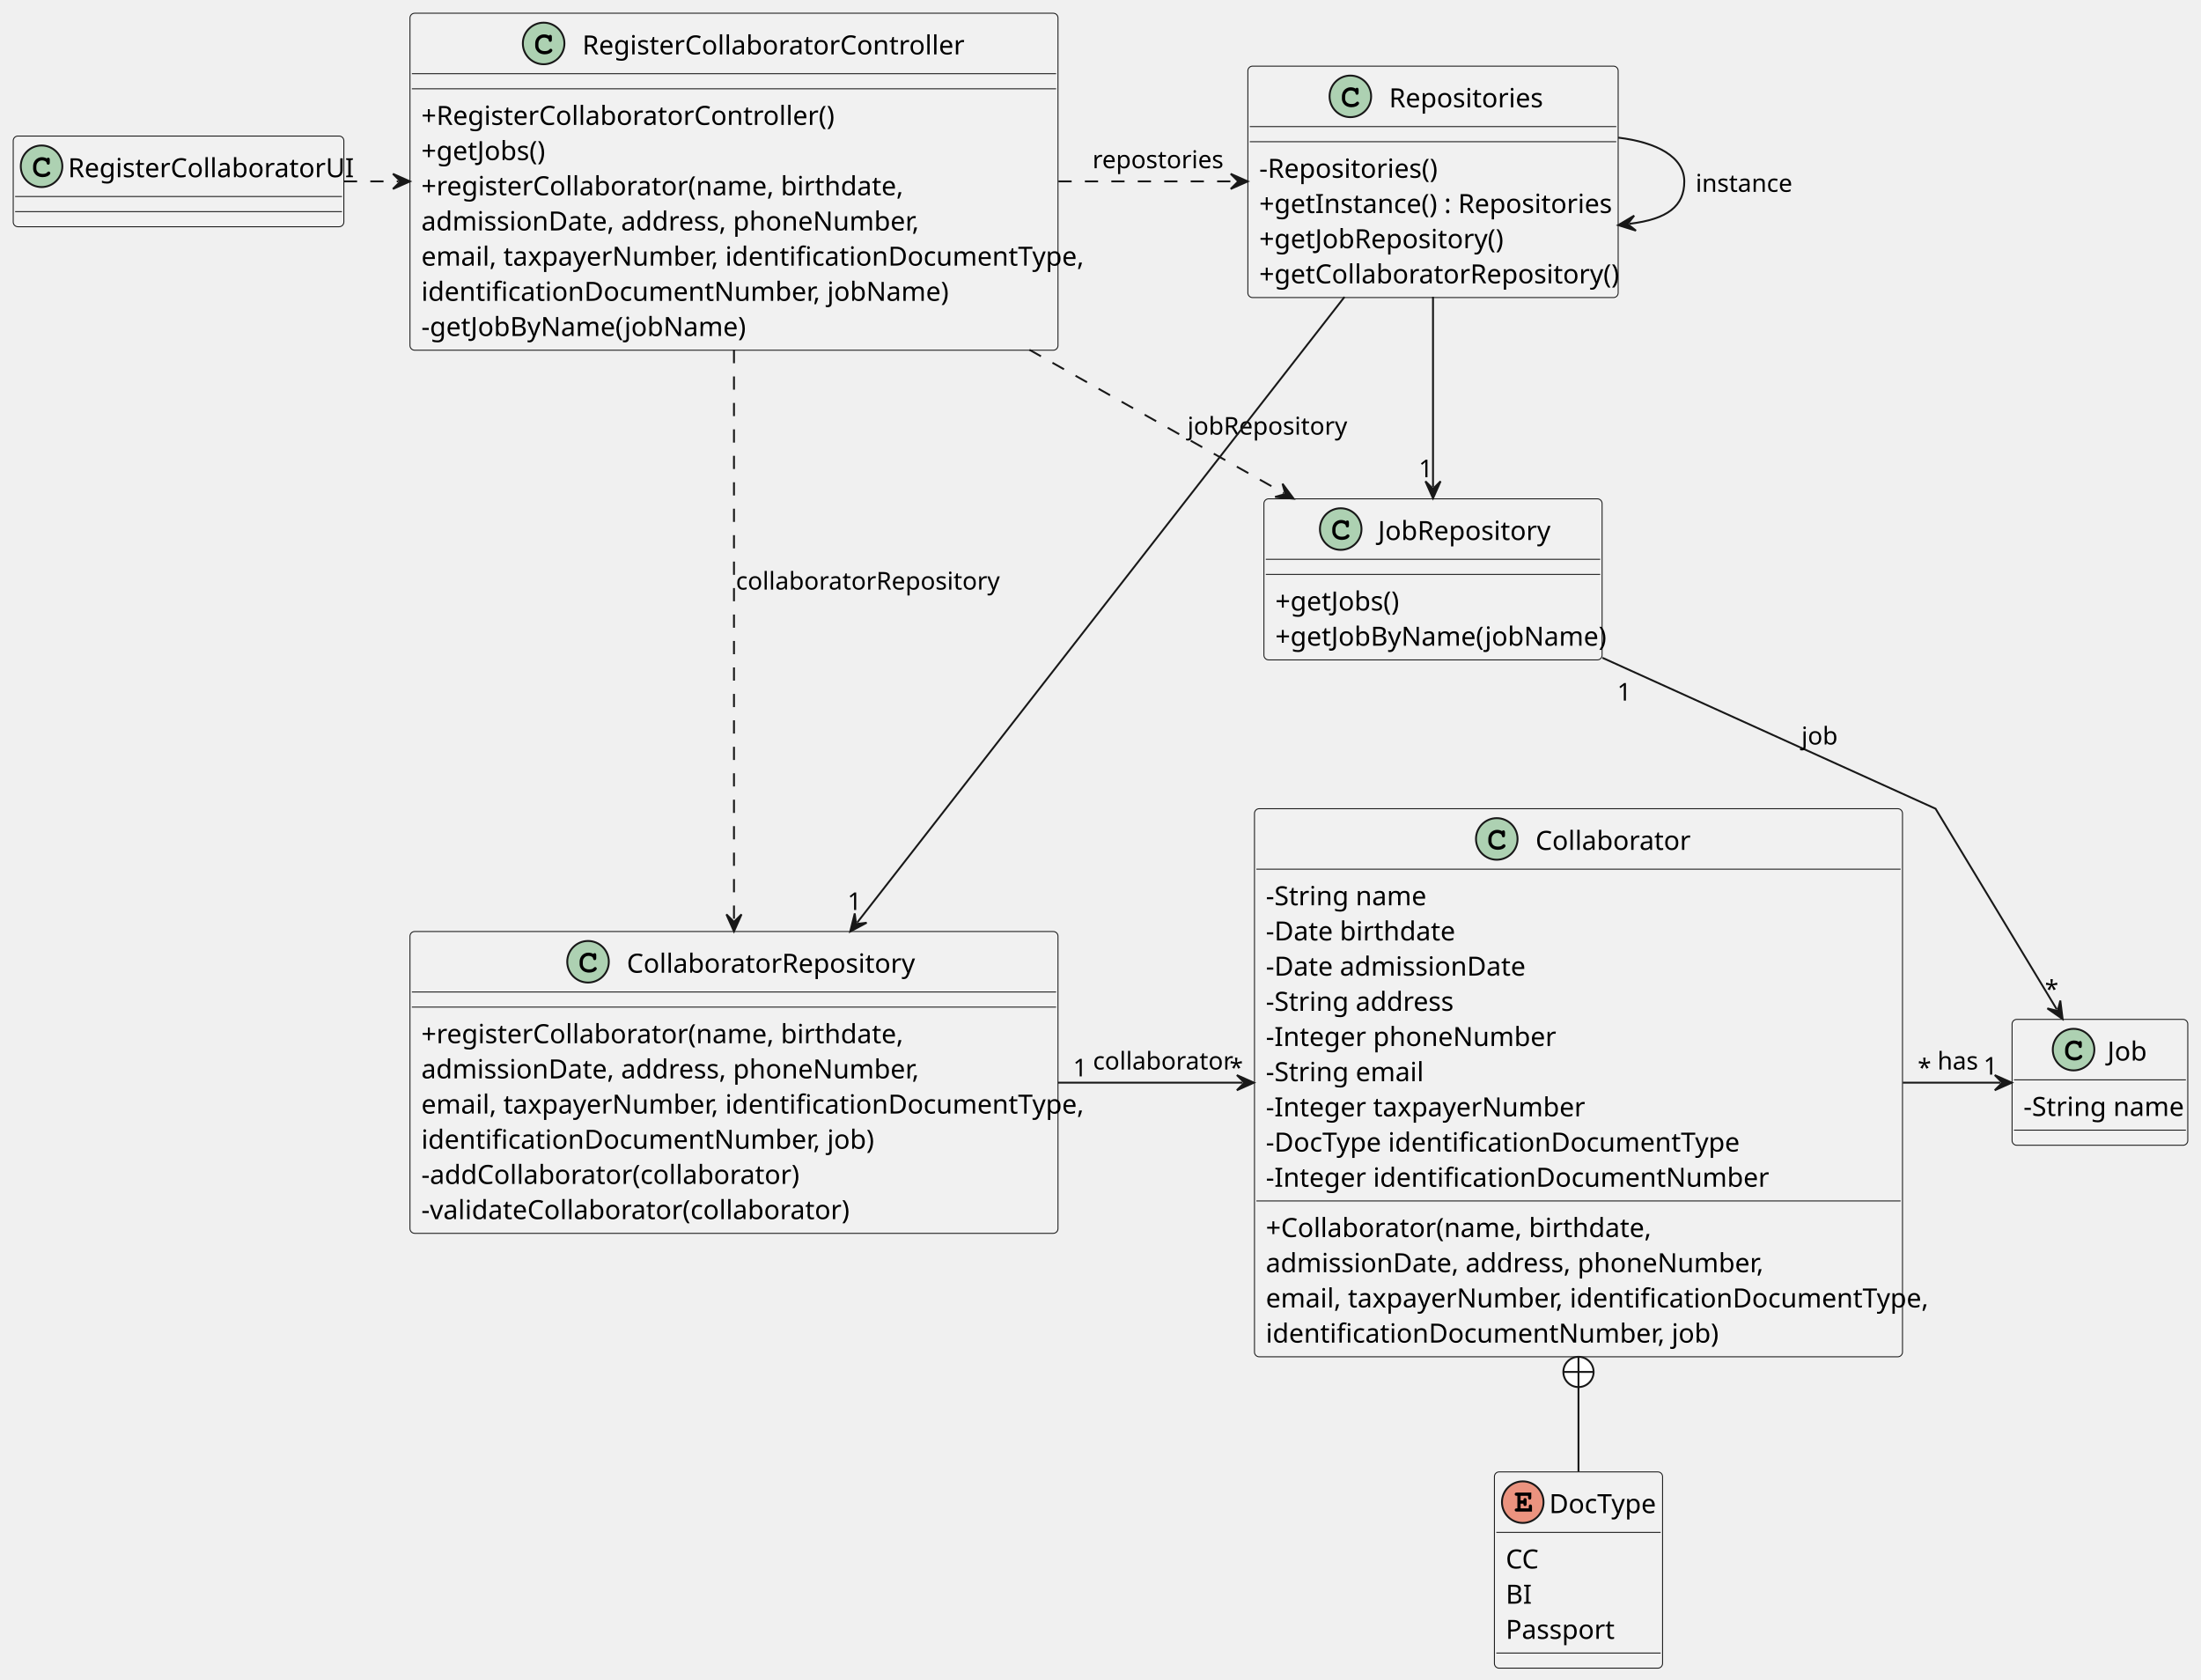
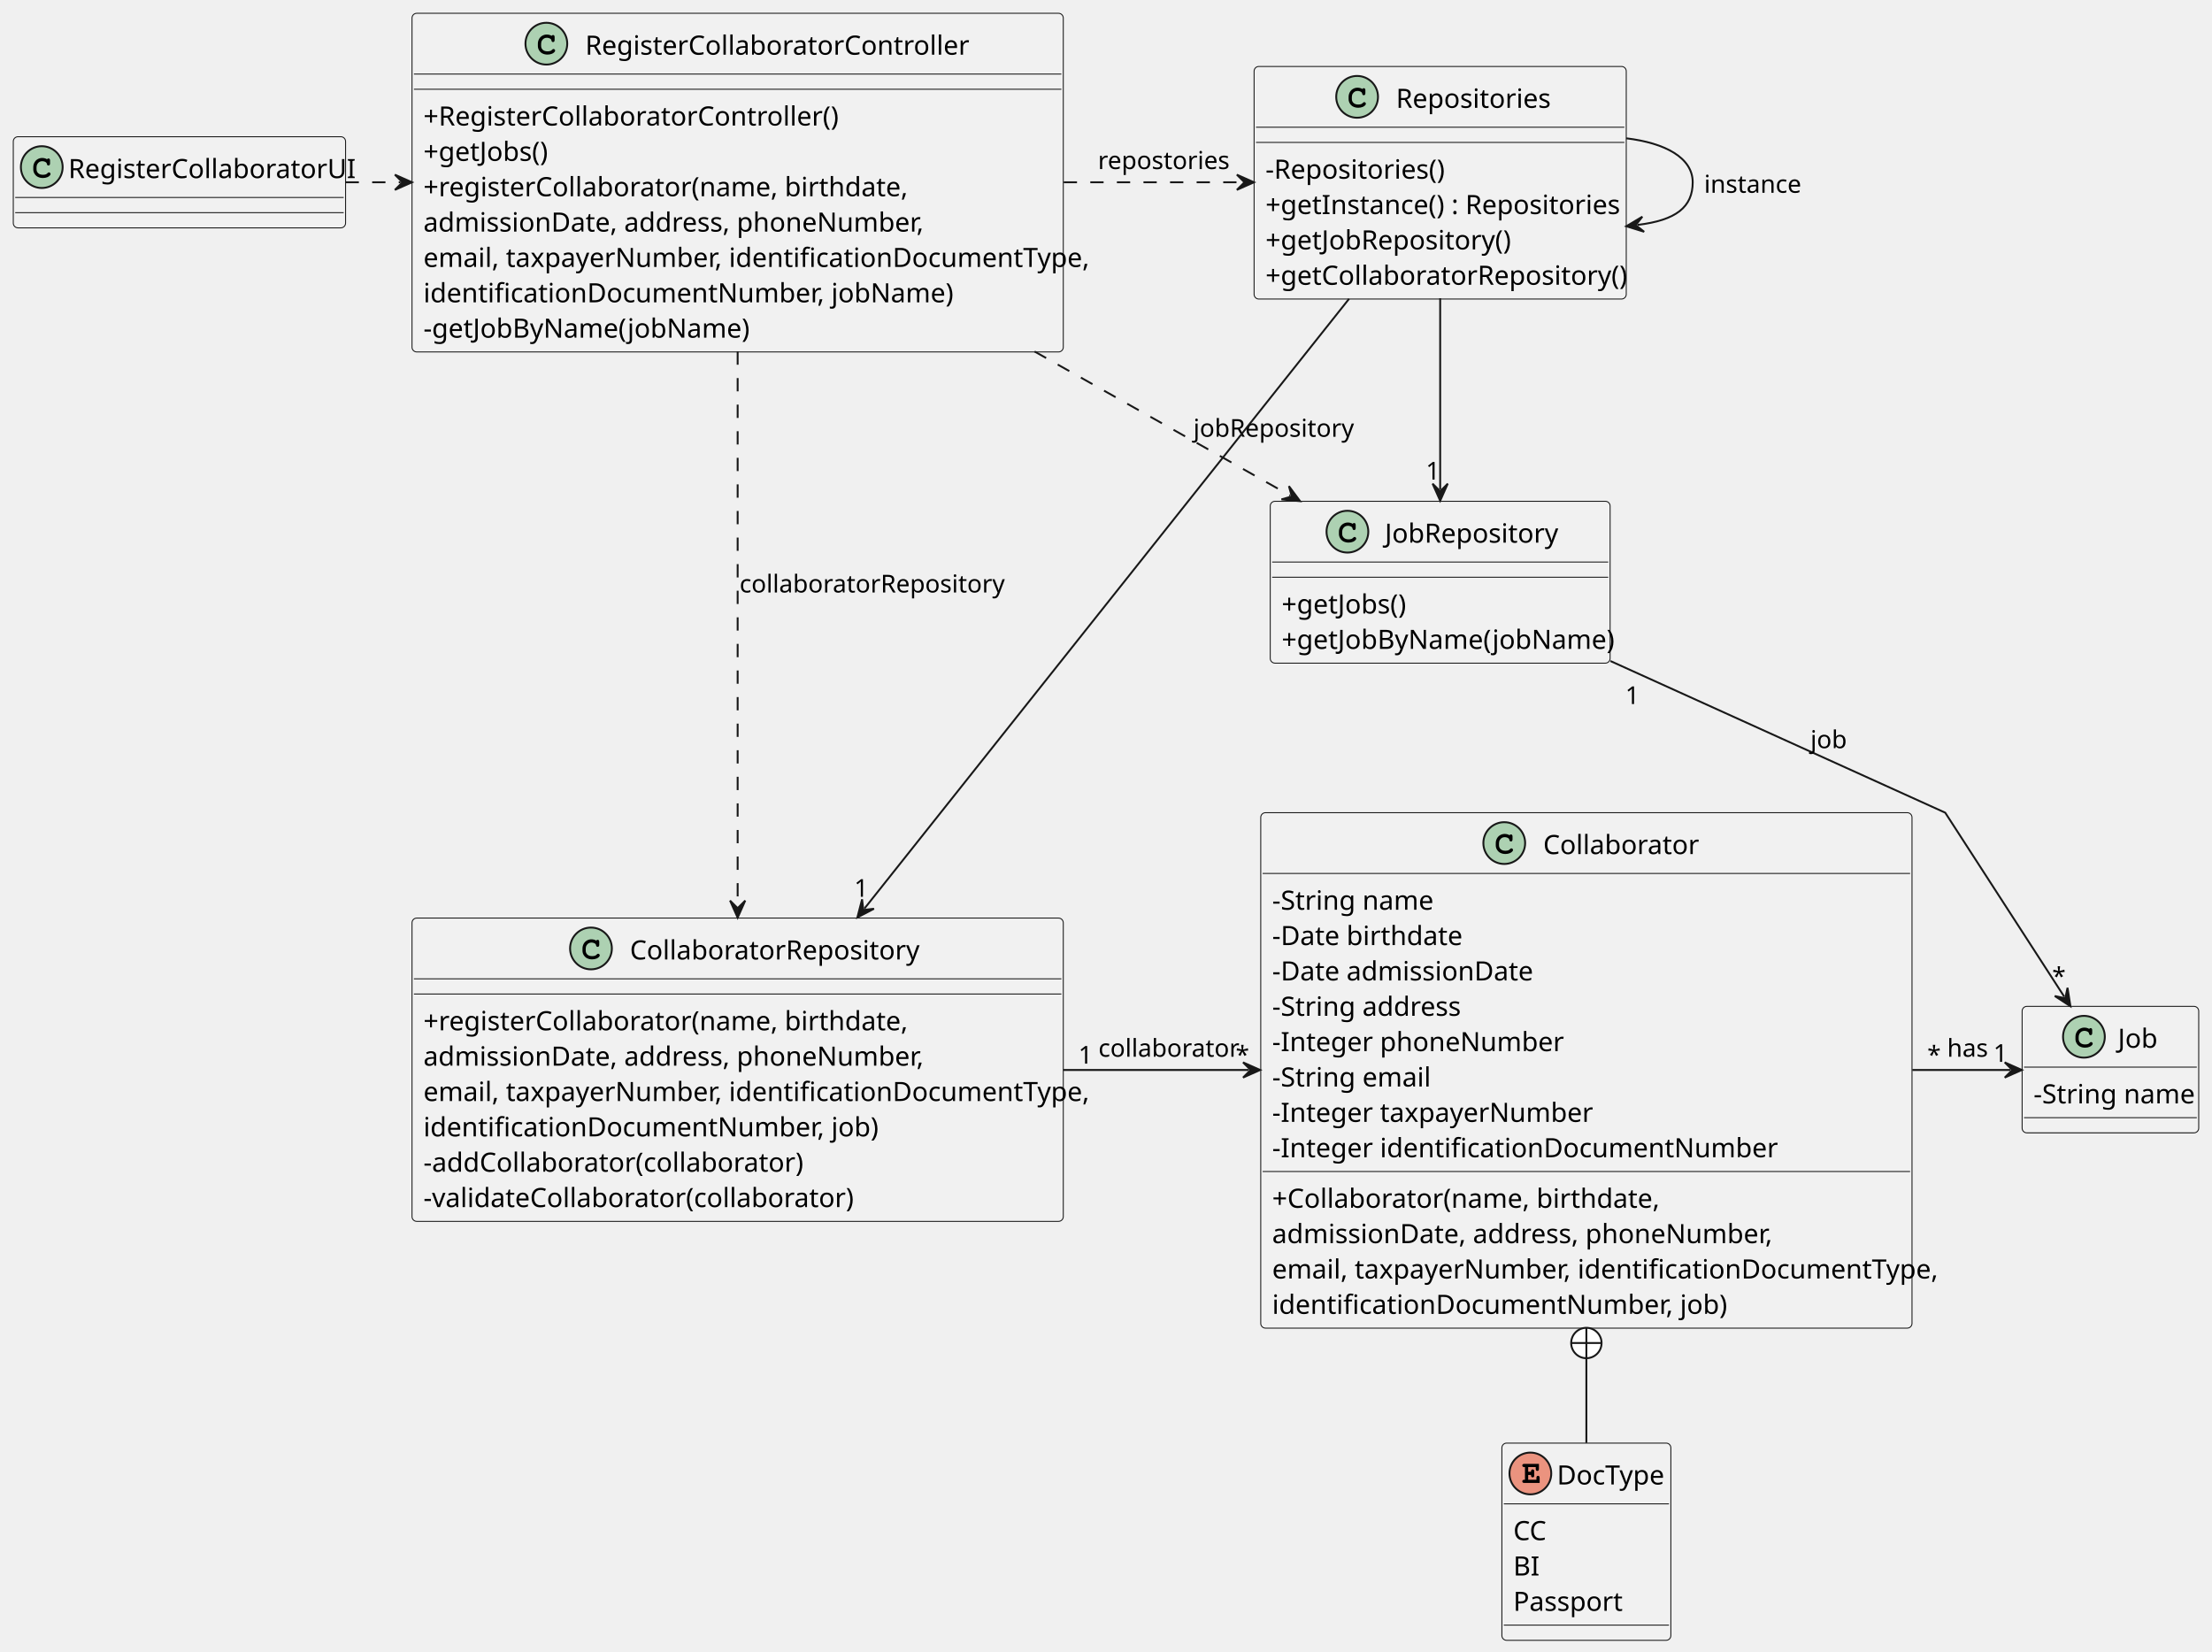
- <svg xmlns="http://www.w3.org/2000/svg" contentStyleType="text/css" height="889px" preserveAspectRatio="none" style="width:1165px;height:889px;background:#FFFFFF;" version="1.1" viewBox="0 0 1165 889" width="1165px" zoomAndPan="magnify">
+ <svg xmlns="http://www.w3.org/2000/svg" contentStyleType="text/css" height="870px" preserveAspectRatio="none" style="width:1165px;height:870px;background:#FFFFFF;" version="1.1" viewBox="0 0 1165 870" width="1165px" zoomAndPan="magnify">
  <defs />
  <g>
    <g id="elem_RegisterCollaboratorUI">
      <rect codeLine="11" fill="#F1F1F1" height="48" id="RegisterCollaboratorUI" rx="2.5" ry="2.5" style="stroke:#181818;stroke-width:0.5;" width="175" x="7" y="72" />
      <ellipse cx="22" cy="88" fill="#ADD1B2" rx="11" ry="11" style="stroke:#181818;stroke-width:1.0;" />
      <path d="M24.766,83.875 Q24.922,83.656 25.109,83.547 Q25.297,83.438 25.516,83.438 Q25.891,83.438 26.125,83.703 Q26.359,83.953 26.359,84.562 L26.359,86.016 Q26.359,86.625 26.125,86.891 Q25.891,87.156 25.516,87.156 Q25.172,87.156 24.969,86.953 Q24.766,86.766 24.656,86.25 Q24.609,85.891 24.422,85.703 Q24.094,85.328 23.484,85.109 Q22.875,84.891 22.25,84.891 Q21.484,84.891 20.844,85.219 Q20.219,85.547 19.719,86.297 Q19.234,87.047 19.234,88.078 L19.234,89.172 Q19.234,90.406 20.125,91.234 Q21.016,92.047 22.609,92.047 Q23.547,92.047 24.203,91.797 Q24.594,91.641 25.016,91.203 Q25.281,90.938 25.422,90.859 Q25.578,90.781 25.781,90.781 Q26.109,90.781 26.359,91.047 Q26.625,91.297 26.625,91.641 Q26.625,91.984 26.281,92.391 Q25.781,92.969 24.984,93.297 Q23.906,93.75 22.609,93.75 Q21.094,93.75 19.891,93.125 Q18.906,92.625 18.219,91.562 Q17.531,90.484 17.531,89.203 L17.531,88.047 Q17.531,86.719 18.141,85.578 Q18.766,84.422 19.859,83.812 Q20.953,83.188 22.188,83.188 Q22.922,83.188 23.562,83.359 Q24.219,83.516 24.766,83.875 Z " fill="#000000" />
      <text fill="#000000" font-family="sans-serif" font-size="14" lengthAdjust="spacing" textLength="143" x="36" y="93.797">RegisterCollaboratorUI</text>
      <line style="stroke:#181818;stroke-width:0.5;" x1="8" x2="181" y1="104" y2="104" />
      <line style="stroke:#181818;stroke-width:0.5;" x1="8" x2="181" y1="112" y2="112" />
    </g>
    <g id="elem_RegisterCollaboratorController">
      <rect codeLine="16" fill="#F1F1F1" height="178.348" id="RegisterCollaboratorController" rx="2.5" ry="2.5" style="stroke:#181818;stroke-width:0.5;" width="343" x="217" y="7" />
      <ellipse cx="287.75" cy="23" fill="#ADD1B2" rx="11" ry="11" style="stroke:#181818;stroke-width:1.0;" />
      <path d="M290.516,18.875 Q290.672,18.656 290.859,18.547 Q291.047,18.438 291.266,18.438 Q291.641,18.438 291.875,18.703 Q292.109,18.953 292.109,19.562 L292.109,21.016 Q292.109,21.625 291.875,21.891 Q291.641,22.156 291.266,22.156 Q290.922,22.156 290.719,21.953 Q290.516,21.766 290.406,21.25 Q290.359,20.891 290.172,20.703 Q289.844,20.328 289.234,20.109 Q288.625,19.891 288,19.891 Q287.234,19.891 286.594,20.219 Q285.969,20.547 285.469,21.297 Q284.984,22.047 284.984,23.078 L284.984,24.172 Q284.984,25.406 285.875,26.234 Q286.766,27.047 288.359,27.047 Q289.297,27.047 289.953,26.797 Q290.344,26.641 290.766,26.203 Q291.031,25.938 291.172,25.859 Q291.328,25.781 291.531,25.781 Q291.859,25.781 292.109,26.047 Q292.375,26.297 292.375,26.641 Q292.375,26.984 292.031,27.391 Q291.531,27.969 290.734,28.297 Q289.656,28.75 288.359,28.75 Q286.844,28.75 285.641,28.125 Q284.656,27.625 283.969,26.562 Q283.281,25.484 283.281,24.203 L283.281,23.047 Q283.281,21.719 283.891,20.578 Q284.516,19.422 285.609,18.812 Q286.703,18.188 287.938,18.188 Q288.672,18.188 289.312,18.359 Q289.969,18.516 290.516,18.875 Z " fill="#000000" />
      <text fill="#000000" font-family="sans-serif" font-size="14" lengthAdjust="spacing" textLength="193" x="308.25" y="28.797">RegisterCollaboratorController</text>
      <line style="stroke:#181818;stroke-width:0.5;" x1="218" x2="559" y1="39" y2="39" />
      <line style="stroke:#181818;stroke-width:0.5;" x1="218" x2="559" y1="47" y2="47" />
      <text fill="#000000" font-family="sans-serif" font-size="14" lengthAdjust="spacing" textLength="211" x="223" y="66.107">+RegisterCollaboratorController()</text>
      <text fill="#000000" font-family="sans-serif" font-size="14" lengthAdjust="spacing" textLength="67" x="223" y="84.728">+getJobs()</text>
      <text fill="#000000" font-family="sans-serif" font-size="14" lengthAdjust="spacing" textLength="242" x="223" y="103.35">+registerCollaborator(name, birthdate,</text>
      <text fill="#000000" font-family="sans-serif" font-size="14" lengthAdjust="spacing" textLength="253" x="223" y="121.971">admissionDate, address, phoneNumber,</text>
      <text fill="#000000" font-family="sans-serif" font-size="14" lengthAdjust="spacing" textLength="331" x="223" y="140.592">email, taxpayerNumber, identificationDocumentType,</text>
      <text fill="#000000" font-family="sans-serif" font-size="14" lengthAdjust="spacing" textLength="260" x="223" y="159.213">identificationDocumentNumber, jobName)</text>
      <text fill="#000000" font-family="sans-serif" font-size="14" lengthAdjust="spacing" textLength="164" x="223" y="177.834">-getJobByName(jobName)</text>
    </g>
    <g id="elem_Repositories">
      <rect codeLine="27" fill="#F1F1F1" height="122.484" id="Repositories" rx="2.5" ry="2.5" style="stroke:#181818;stroke-width:0.5;" width="196" x="660.5" y="35" />
      <ellipse cx="714.75" cy="51" fill="#ADD1B2" rx="11" ry="11" style="stroke:#181818;stroke-width:1.0;" />
      <path d="M717.516,46.875 Q717.672,46.656 717.859,46.547 Q718.047,46.438 718.266,46.438 Q718.641,46.438 718.875,46.703 Q719.109,46.953 719.109,47.562 L719.109,49.016 Q719.109,49.625 718.875,49.891 Q718.641,50.156 718.266,50.156 Q717.922,50.156 717.719,49.953 Q717.516,49.766 717.406,49.25 Q717.359,48.891 717.172,48.703 Q716.844,48.328 716.234,48.109 Q715.625,47.891 715,47.891 Q714.234,47.891 713.594,48.219 Q712.969,48.547 712.469,49.297 Q711.984,50.047 711.984,51.078 L711.984,52.172 Q711.984,53.406 712.875,54.234 Q713.766,55.047 715.359,55.047 Q716.297,55.047 716.953,54.797 Q717.344,54.641 717.766,54.203 Q718.031,53.938 718.172,53.859 Q718.328,53.781 718.531,53.781 Q718.859,53.781 719.109,54.047 Q719.375,54.297 719.375,54.641 Q719.375,54.984 719.031,55.391 Q718.531,55.969 717.734,56.297 Q716.656,56.75 715.359,56.75 Q713.844,56.75 712.641,56.125 Q711.656,55.625 710.969,54.562 Q710.281,53.484 710.281,52.203 L710.281,51.047 Q710.281,49.719 710.891,48.578 Q711.516,47.422 712.609,46.812 Q713.703,46.188 714.938,46.188 Q715.672,46.188 716.312,46.359 Q716.969,46.516 717.516,46.875 Z " fill="#000000" />
      <text fill="#000000" font-family="sans-serif" font-size="14" lengthAdjust="spacing" textLength="79" x="735.25" y="56.797">Repositories</text>
      <line style="stroke:#181818;stroke-width:0.5;" x1="661.5" x2="855.5" y1="67" y2="67" />
      <line style="stroke:#181818;stroke-width:0.5;" x1="661.5" x2="855.5" y1="75" y2="75" />
      <text fill="#000000" font-family="sans-serif" font-size="14" lengthAdjust="spacing" textLength="94" x="666.5" y="94.107">-Repositories()</text>
      <text fill="#000000" font-family="sans-serif" font-size="14" lengthAdjust="spacing" textLength="182" x="666.5" y="112.728">+getInstance() : Repositories</text>
      <text fill="#000000" font-family="sans-serif" font-size="14" lengthAdjust="spacing" textLength="128" x="666.5" y="131.35">+getJobRepository()</text>
      <text fill="#000000" font-family="sans-serif" font-size="14" lengthAdjust="spacing" textLength="184" x="666.5" y="149.971">+getCollaboratorRepository()</text>
    </g>
    <g id="elem_JobRepository">
      <rect codeLine="35" fill="#F1F1F1" height="85.242" id="JobRepository" rx="2.5" ry="2.5" style="stroke:#181818;stroke-width:0.5;" width="179" x="669" y="264" />
      <ellipse cx="709.65" cy="280" fill="#ADD1B2" rx="11" ry="11" style="stroke:#181818;stroke-width:1.0;" />
      <path d="M712.416,275.875 Q712.572,275.656 712.759,275.547 Q712.947,275.438 713.166,275.438 Q713.541,275.438 713.775,275.703 Q714.009,275.953 714.009,276.562 L714.009,278.016 Q714.009,278.625 713.775,278.891 Q713.541,279.156 713.166,279.156 Q712.822,279.156 712.619,278.953 Q712.416,278.766 712.306,278.25 Q712.259,277.891 712.072,277.703 Q711.744,277.328 711.134,277.109 Q710.525,276.891 709.9,276.891 Q709.134,276.891 708.494,277.219 Q707.869,277.547 707.369,278.297 Q706.884,279.047 706.884,280.078 L706.884,281.172 Q706.884,282.406 707.775,283.234 Q708.666,284.047 710.259,284.047 Q711.197,284.047 711.853,283.797 Q712.244,283.641 712.666,283.203 Q712.931,282.938 713.072,282.859 Q713.228,282.781 713.431,282.781 Q713.759,282.781 714.009,283.047 Q714.275,283.297 714.275,283.641 Q714.275,283.984 713.931,284.391 Q713.431,284.969 712.634,285.297 Q711.556,285.75 710.259,285.75 Q708.744,285.75 707.541,285.125 Q706.556,284.625 705.869,283.562 Q705.181,282.484 705.181,281.203 L705.181,280.047 Q705.181,278.719 705.791,277.578 Q706.416,276.422 707.509,275.812 Q708.603,275.188 709.837,275.188 Q710.572,275.188 711.212,275.359 Q711.869,275.516 712.416,275.875 Z " fill="#000000" />
      <text fill="#000000" font-family="sans-serif" font-size="14" lengthAdjust="spacing" textLength="90" x="729.35" y="285.797">JobRepository</text>
      <line style="stroke:#181818;stroke-width:0.5;" x1="670" x2="847" y1="296" y2="296" />
      <line style="stroke:#181818;stroke-width:0.5;" x1="670" x2="847" y1="304" y2="304" />
      <text fill="#000000" font-family="sans-serif" font-size="14" lengthAdjust="spacing" textLength="67" x="675" y="323.107">+getJobs()</text>
      <text fill="#000000" font-family="sans-serif" font-size="14" lengthAdjust="spacing" textLength="167" x="675" y="341.728">+getJobByName(jobName)</text>
    </g>
    <g id="elem_CollaboratorRepository">
-       <rect codeLine="41" fill="#F1F1F1" height="159.727" id="CollaboratorRepository" rx="2.5" ry="2.5" style="stroke:#181818;stroke-width:0.5;" width="343" x="217" y="493" />
-       <ellipse cx="311.25" cy="509" fill="#ADD1B2" rx="11" ry="11" style="stroke:#181818;stroke-width:1.0;" />
-       <path d="M314.016,504.875 Q314.172,504.656 314.359,504.547 Q314.547,504.438 314.766,504.438 Q315.141,504.438 315.375,504.703 Q315.609,504.953 315.609,505.562 L315.609,507.016 Q315.609,507.625 315.375,507.891 Q315.141,508.156 314.766,508.156 Q314.422,508.156 314.219,507.953 Q314.016,507.766 313.906,507.25 Q313.859,506.891 313.672,506.703 Q313.344,506.328 312.734,506.109 Q312.125,505.891 311.5,505.891 Q310.734,505.891 310.094,506.219 Q309.469,506.547 308.969,507.297 Q308.484,508.047 308.484,509.078 L308.484,510.172 Q308.484,511.406 309.375,512.234 Q310.266,513.047 311.859,513.047 Q312.797,513.047 313.453,512.797 Q313.844,512.641 314.266,512.203 Q314.531,511.938 314.672,511.859 Q314.828,511.781 315.031,511.781 Q315.359,511.781 315.609,512.047 Q315.875,512.297 315.875,512.641 Q315.875,512.984 315.531,513.391 Q315.031,513.969 314.234,514.297 Q313.156,514.75 311.859,514.75 Q310.344,514.75 309.141,514.125 Q308.156,513.625 307.469,512.562 Q306.781,511.484 306.781,510.203 L306.781,509.047 Q306.781,507.719 307.391,506.578 Q308.016,505.422 309.109,504.812 Q310.203,504.188 311.438,504.188 Q312.172,504.188 312.812,504.359 Q313.469,504.516 314.016,504.875 Z " fill="#000000" />
-       <text fill="#000000" font-family="sans-serif" font-size="14" lengthAdjust="spacing" textLength="146" x="331.75" y="514.797">CollaboratorRepository</text>
-       <line style="stroke:#181818;stroke-width:0.5;" x1="218" x2="559" y1="525" y2="525" />
-       <line style="stroke:#181818;stroke-width:0.5;" x1="218" x2="559" y1="533" y2="533" />
-       <text fill="#000000" font-family="sans-serif" font-size="14" lengthAdjust="spacing" textLength="242" x="223" y="552.107">+registerCollaborator(name, birthdate,</text>
-       <text fill="#000000" font-family="sans-serif" font-size="14" lengthAdjust="spacing" textLength="253" x="223" y="570.729">admissionDate, address, phoneNumber,</text>
-       <text fill="#000000" font-family="sans-serif" font-size="14" lengthAdjust="spacing" textLength="331" x="223" y="589.35">email, taxpayerNumber, identificationDocumentType,</text>
-       <text fill="#000000" font-family="sans-serif" font-size="14" lengthAdjust="spacing" textLength="224" x="223" y="607.971">identificationDocumentNumber, job)</text>
-       <text fill="#000000" font-family="sans-serif" font-size="14" lengthAdjust="spacing" textLength="192" x="223" y="626.592">-addCollaborator(collaborator)</text>
-       <text fill="#000000" font-family="sans-serif" font-size="14" lengthAdjust="spacing" textLength="217" x="223" y="645.213">-validateCollaborator(collaborator)</text>
+       <rect codeLine="41" fill="#F1F1F1" height="159.727" id="CollaboratorRepository" rx="2.5" ry="2.5" style="stroke:#181818;stroke-width:0.5;" width="343" x="217" y="483.5" />
+       <ellipse cx="311.25" cy="499.5" fill="#ADD1B2" rx="11" ry="11" style="stroke:#181818;stroke-width:1.0;" />
+       <path d="M314.016,495.375 Q314.172,495.156 314.359,495.047 Q314.547,494.938 314.766,494.938 Q315.141,494.938 315.375,495.203 Q315.609,495.453 315.609,496.062 L315.609,497.516 Q315.609,498.125 315.375,498.391 Q315.141,498.656 314.766,498.656 Q314.422,498.656 314.219,498.453 Q314.016,498.266 313.906,497.75 Q313.859,497.391 313.672,497.203 Q313.344,496.828 312.734,496.609 Q312.125,496.391 311.5,496.391 Q310.734,496.391 310.094,496.719 Q309.469,497.047 308.969,497.797 Q308.484,498.547 308.484,499.578 L308.484,500.672 Q308.484,501.906 309.375,502.734 Q310.266,503.547 311.859,503.547 Q312.797,503.547 313.453,503.297 Q313.844,503.141 314.266,502.703 Q314.531,502.438 314.672,502.359 Q314.828,502.281 315.031,502.281 Q315.359,502.281 315.609,502.547 Q315.875,502.797 315.875,503.141 Q315.875,503.484 315.531,503.891 Q315.031,504.469 314.234,504.797 Q313.156,505.25 311.859,505.25 Q310.344,505.25 309.141,504.625 Q308.156,504.125 307.469,503.062 Q306.781,501.984 306.781,500.703 L306.781,499.547 Q306.781,498.219 307.391,497.078 Q308.016,495.922 309.109,495.312 Q310.203,494.688 311.438,494.688 Q312.172,494.688 312.812,494.859 Q313.469,495.016 314.016,495.375 Z " fill="#000000" />
+       <text fill="#000000" font-family="sans-serif" font-size="14" lengthAdjust="spacing" textLength="146" x="331.75" y="505.297">CollaboratorRepository</text>
+       <line style="stroke:#181818;stroke-width:0.5;" x1="218" x2="559" y1="515.5" y2="515.5" />
+       <line style="stroke:#181818;stroke-width:0.5;" x1="218" x2="559" y1="523.5" y2="523.5" />
+       <text fill="#000000" font-family="sans-serif" font-size="14" lengthAdjust="spacing" textLength="242" x="223" y="542.607">+registerCollaborator(name, birthdate,</text>
+       <text fill="#000000" font-family="sans-serif" font-size="14" lengthAdjust="spacing" textLength="253" x="223" y="561.229">admissionDate, address, phoneNumber,</text>
+       <text fill="#000000" font-family="sans-serif" font-size="14" lengthAdjust="spacing" textLength="331" x="223" y="579.85">email, taxpayerNumber, identificationDocumentType,</text>
+       <text fill="#000000" font-family="sans-serif" font-size="14" lengthAdjust="spacing" textLength="224" x="223" y="598.471">identificationDocumentNumber, job)</text>
+       <text fill="#000000" font-family="sans-serif" font-size="14" lengthAdjust="spacing" textLength="192" x="223" y="617.092">-addCollaborator(collaborator)</text>
+       <text fill="#000000" font-family="sans-serif" font-size="14" lengthAdjust="spacing" textLength="217" x="223" y="635.713">-validateCollaborator(collaborator)</text>
    </g>
    <g id="elem_Collaborator">
-       <rect codeLine="48" fill="#F1F1F1" height="290.074" id="Collaborator" rx="2.5" ry="2.5" style="stroke:#181818;stroke-width:0.5;" width="343" x="664" y="428" />
+       <rect codeLine="48" fill="#F1F1F1" height="271.453" id="Collaborator" rx="2.5" ry="2.5" style="stroke:#181818;stroke-width:0.5;" width="343" x="664" y="428" />
      <ellipse cx="792.25" cy="444" fill="#ADD1B2" rx="11" ry="11" style="stroke:#181818;stroke-width:1.0;" />
      <path d="M795.016,439.875 Q795.172,439.656 795.359,439.547 Q795.547,439.438 795.766,439.438 Q796.141,439.438 796.375,439.703 Q796.609,439.953 796.609,440.562 L796.609,442.016 Q796.609,442.625 796.375,442.891 Q796.141,443.156 795.766,443.156 Q795.422,443.156 795.219,442.953 Q795.016,442.766 794.906,442.25 Q794.859,441.891 794.672,441.703 Q794.344,441.328 793.734,441.109 Q793.125,440.891 792.5,440.891 Q791.734,440.891 791.094,441.219 Q790.469,441.547 789.969,442.297 Q789.484,443.047 789.484,444.078 L789.484,445.172 Q789.484,446.406 790.375,447.234 Q791.266,448.047 792.859,448.047 Q793.797,448.047 794.453,447.797 Q794.844,447.641 795.266,447.203 Q795.531,446.938 795.672,446.859 Q795.828,446.781 796.031,446.781 Q796.359,446.781 796.609,447.047 Q796.875,447.297 796.875,447.641 Q796.875,447.984 796.531,448.391 Q796.031,448.969 795.234,449.297 Q794.156,449.75 792.859,449.75 Q791.344,449.75 790.141,449.125 Q789.156,448.625 788.469,447.562 Q787.781,446.484 787.781,445.203 L787.781,444.047 Q787.781,442.719 788.391,441.578 Q789.016,440.422 790.109,439.812 Q791.203,439.188 792.438,439.188 Q793.172,439.188 793.812,439.359 Q794.469,439.516 795.016,439.875 Z " fill="#000000" />
      <text fill="#000000" font-family="sans-serif" font-size="14" lengthAdjust="spacing" textLength="78" x="812.75" y="449.797">Collaborator</text>
      <line style="stroke:#181818;stroke-width:0.5;" x1="665" x2="1006" y1="460" y2="460" />
      <text fill="#000000" font-family="sans-serif" font-size="14" lengthAdjust="spacing" textLength="81" x="670" y="479.107">-String name</text>
      <text fill="#000000" font-family="sans-serif" font-size="14" lengthAdjust="spacing" textLength="95" x="670" y="497.728">-Date birthdate</text>
      <text fill="#000000" font-family="sans-serif" font-size="14" lengthAdjust="spacing" textLength="132" x="670" y="516.35">-Date admissionDate</text>
      <text fill="#000000" font-family="sans-serif" font-size="14" lengthAdjust="spacing" textLength="97" x="670" y="534.971">-String address</text>
      <text fill="#000000" font-family="sans-serif" font-size="14" lengthAdjust="spacing" textLength="142" x="670" y="553.592">-Integer phoneNumber</text>
      <text fill="#000000" font-family="sans-serif" font-size="14" lengthAdjust="spacing" textLength="79" x="670" y="572.213">-String email</text>
      <text fill="#000000" font-family="sans-serif" font-size="14" lengthAdjust="spacing" textLength="156" x="670" y="590.834">-Integer taxpayerNumber</text>
-       <text fill="#000000" font-family="sans-serif" font-size="14" lengthAdjust="spacing" textLength="241" x="670" y="609.455">-DocType identificationDocumentType</text>
-       <text fill="#000000" font-family="sans-serif" font-size="14" lengthAdjust="spacing" textLength="245" x="670" y="628.076">-Integer identificationDocumentNumber</text>
-       <line style="stroke:#181818;stroke-width:0.5;" x1="665" x2="1006" y1="635.59" y2="635.59" />
-       <text fill="#000000" font-family="sans-serif" font-size="14" lengthAdjust="spacing" textLength="194" x="670" y="654.697">+Collaborator(name, birthdate,</text>
-       <text fill="#000000" font-family="sans-serif" font-size="14" lengthAdjust="spacing" textLength="253" x="670" y="673.318">admissionDate, address, phoneNumber,</text>
-       <text fill="#000000" font-family="sans-serif" font-size="14" lengthAdjust="spacing" textLength="331" x="670" y="691.939">email, taxpayerNumber, identificationDocumentType,</text>
-       <text fill="#000000" font-family="sans-serif" font-size="14" lengthAdjust="spacing" textLength="224" x="670" y="710.561">identificationDocumentNumber, job)</text>
+       <text fill="#000000" font-family="sans-serif" font-size="14" lengthAdjust="spacing" textLength="245" x="670" y="609.455">-Integer identificationDocumentNumber</text>
+       <line style="stroke:#181818;stroke-width:0.5;" x1="665" x2="1006" y1="616.969" y2="616.969" />
+       <text fill="#000000" font-family="sans-serif" font-size="14" lengthAdjust="spacing" textLength="194" x="670" y="636.076">+Collaborator(name, birthdate,</text>
+       <text fill="#000000" font-family="sans-serif" font-size="14" lengthAdjust="spacing" textLength="253" x="670" y="654.697">admissionDate, address, phoneNumber,</text>
+       <text fill="#000000" font-family="sans-serif" font-size="14" lengthAdjust="spacing" textLength="331" x="670" y="673.318">email, taxpayerNumber, identificationDocumentType,</text>
+       <text fill="#000000" font-family="sans-serif" font-size="14" lengthAdjust="spacing" textLength="224" x="670" y="691.939">identificationDocumentNumber, job)</text>
    </g>
    <g id="elem_DocType">
-       <rect codeLine="62" fill="#F1F1F1" height="103.863" id="DocType" rx="2.5" ry="2.5" style="stroke:#181818;stroke-width:0.5;" width="89" x="791" y="779" />
-       <ellipse cx="806" cy="795" fill="#EB937F" rx="11" ry="11" style="stroke:#181818;stroke-width:1.0;" />
-       <path d="M804.859,795.797 L804.859,798.297 L809.188,798.297 L809.188,797.375 Q809.188,796.766 809.422,796.5 Q809.672,796.234 810.047,796.234 Q810.422,796.234 810.656,796.5 Q810.891,796.766 810.891,797.375 L810.891,800 L802.891,800 Q802.266,800 802,799.766 Q801.75,799.531 801.75,799.141 Q801.75,798.766 802.016,798.531 Q802.281,798.297 802.891,798.297 L803.156,798.297 L803.156,791.641 L802.891,791.641 Q802.266,791.641 802,791.406 Q801.75,791.172 801.75,790.781 Q801.75,790.406 802,790.172 Q802.266,789.938 802.891,789.938 L810.516,789.938 L810.516,792.531 Q810.516,793.141 810.281,793.406 Q810.062,793.656 809.672,793.656 Q809.297,793.656 809.062,793.406 Q808.828,793.141 808.828,792.531 L808.828,791.641 L804.859,791.641 L804.859,794.094 L806.344,794.094 Q806.344,793.438 806.469,793.25 Q806.734,792.844 807.203,792.844 Q807.578,792.844 807.812,793.109 Q808.047,793.359 808.047,793.969 L808.047,795.938 Q808.047,796.484 807.922,796.672 Q807.656,797.062 807.203,797.062 Q806.734,797.062 806.469,796.656 Q806.344,796.469 806.344,795.797 L804.859,795.797 Z " fill="#000000" />
-       <text fill="#000000" font-family="sans-serif" font-size="14" lengthAdjust="spacing" textLength="57" x="820" y="800.797">DocType</text>
-       <line style="stroke:#181818;stroke-width:0.5;" x1="792" x2="879" y1="811" y2="811" />
-       <text fill="#000000" font-family="sans-serif" font-size="14" lengthAdjust="spacing" textLength="20" x="797" y="830.107">CC</text>
-       <text fill="#000000" font-family="sans-serif" font-size="14" lengthAdjust="spacing" textLength="12" x="797" y="848.729">BI</text>
-       <text fill="#000000" font-family="sans-serif" font-size="14" lengthAdjust="spacing" textLength="56" x="797" y="867.35">Passport</text>
-       <line style="stroke:#181818;stroke-width:0.5;" x1="792" x2="879" y1="874.863" y2="874.863" />
+       <rect codeLine="61" fill="#F1F1F1" height="103.863" id="DocType" rx="2.5" ry="2.5" style="stroke:#181818;stroke-width:0.5;" width="89" x="791" y="760" />
+       <ellipse cx="806" cy="776" fill="#EB937F" rx="11" ry="11" style="stroke:#181818;stroke-width:1.0;" />
+       <path d="M804.859,776.797 L804.859,779.297 L809.188,779.297 L809.188,778.375 Q809.188,777.766 809.422,777.5 Q809.672,777.234 810.047,777.234 Q810.422,777.234 810.656,777.5 Q810.891,777.766 810.891,778.375 L810.891,781 L802.891,781 Q802.266,781 802,780.766 Q801.75,780.531 801.75,780.141 Q801.75,779.766 802.016,779.531 Q802.281,779.297 802.891,779.297 L803.156,779.297 L803.156,772.641 L802.891,772.641 Q802.266,772.641 802,772.406 Q801.75,772.172 801.75,771.781 Q801.75,771.406 802,771.172 Q802.266,770.938 802.891,770.938 L810.516,770.938 L810.516,773.531 Q810.516,774.141 810.281,774.406 Q810.062,774.656 809.672,774.656 Q809.297,774.656 809.062,774.406 Q808.828,774.141 808.828,773.531 L808.828,772.641 L804.859,772.641 L804.859,775.094 L806.344,775.094 Q806.344,774.438 806.469,774.25 Q806.734,773.844 807.203,773.844 Q807.578,773.844 807.812,774.109 Q808.047,774.359 808.047,774.969 L808.047,776.938 Q808.047,777.484 807.922,777.672 Q807.656,778.062 807.203,778.062 Q806.734,778.062 806.469,777.656 Q806.344,777.469 806.344,776.797 L804.859,776.797 Z " fill="#000000" />
+       <text fill="#000000" font-family="sans-serif" font-size="14" lengthAdjust="spacing" textLength="57" x="820" y="781.797">DocType</text>
+       <line style="stroke:#181818;stroke-width:0.5;" x1="792" x2="879" y1="792" y2="792" />
+       <text fill="#000000" font-family="sans-serif" font-size="14" lengthAdjust="spacing" textLength="20" x="797" y="811.107">CC</text>
+       <text fill="#000000" font-family="sans-serif" font-size="14" lengthAdjust="spacing" textLength="12" x="797" y="829.729">BI</text>
+       <text fill="#000000" font-family="sans-serif" font-size="14" lengthAdjust="spacing" textLength="56" x="797" y="848.35">Passport</text>
+       <line style="stroke:#181818;stroke-width:0.5;" x1="792" x2="879" y1="855.863" y2="855.863" />
    </g>
    <g id="elem_Job">
-       <rect codeLine="69" fill="#F1F1F1" height="66.621" id="Job" rx="2.5" ry="2.5" style="stroke:#181818;stroke-width:0.5;" width="93" x="1065" y="539.5" />
-       <ellipse cx="1097.55" cy="555.5" fill="#ADD1B2" rx="11" ry="11" style="stroke:#181818;stroke-width:1.0;" />
-       <path d="M1100.316,551.375 Q1100.472,551.156 1100.659,551.047 Q1100.847,550.938 1101.066,550.938 Q1101.441,550.938 1101.675,551.203 Q1101.909,551.453 1101.909,552.062 L1101.909,553.516 Q1101.909,554.125 1101.675,554.391 Q1101.441,554.656 1101.066,554.656 Q1100.722,554.656 1100.519,554.453 Q1100.316,554.266 1100.206,553.75 Q1100.159,553.391 1099.972,553.203 Q1099.644,552.828 1099.034,552.609 Q1098.425,552.391 1097.8,552.391 Q1097.034,552.391 1096.394,552.719 Q1095.769,553.047 1095.269,553.797 Q1094.784,554.547 1094.784,555.578 L1094.784,556.672 Q1094.784,557.906 1095.675,558.734 Q1096.566,559.547 1098.159,559.547 Q1099.097,559.547 1099.753,559.297 Q1100.144,559.141 1100.566,558.703 Q1100.831,558.438 1100.972,558.359 Q1101.128,558.281 1101.331,558.281 Q1101.659,558.281 1101.909,558.547 Q1102.175,558.797 1102.175,559.141 Q1102.175,559.484 1101.831,559.891 Q1101.331,560.469 1100.534,560.797 Q1099.456,561.25 1098.159,561.25 Q1096.644,561.25 1095.441,560.625 Q1094.456,560.125 1093.769,559.062 Q1093.081,557.984 1093.081,556.703 L1093.081,555.547 Q1093.081,554.219 1093.691,553.078 Q1094.316,551.922 1095.409,551.312 Q1096.503,550.688 1097.737,550.688 Q1098.472,550.688 1099.112,550.859 Q1099.769,551.016 1100.316,551.375 Z " fill="#000000" />
-       <text fill="#000000" font-family="sans-serif" font-size="14" lengthAdjust="spacing" textLength="22" x="1115.45" y="561.297">Job</text>
-       <line style="stroke:#181818;stroke-width:0.5;" x1="1066" x2="1157" y1="571.5" y2="571.5" />
-       <text fill="#000000" font-family="sans-serif" font-size="14" lengthAdjust="spacing" textLength="81" x="1071" y="590.607">-String name</text>
-       <line style="stroke:#181818;stroke-width:0.5;" x1="1066" x2="1157" y1="598.121" y2="598.121" />
+       <rect codeLine="68" fill="#F1F1F1" height="66.621" id="Job" rx="2.5" ry="2.5" style="stroke:#181818;stroke-width:0.5;" width="93" x="1065" y="530" />
+       <ellipse cx="1097.55" cy="546" fill="#ADD1B2" rx="11" ry="11" style="stroke:#181818;stroke-width:1.0;" />
+       <path d="M1100.316,541.875 Q1100.472,541.656 1100.659,541.547 Q1100.847,541.438 1101.066,541.438 Q1101.441,541.438 1101.675,541.703 Q1101.909,541.953 1101.909,542.562 L1101.909,544.016 Q1101.909,544.625 1101.675,544.891 Q1101.441,545.156 1101.066,545.156 Q1100.722,545.156 1100.519,544.953 Q1100.316,544.766 1100.206,544.25 Q1100.159,543.891 1099.972,543.703 Q1099.644,543.328 1099.034,543.109 Q1098.425,542.891 1097.8,542.891 Q1097.034,542.891 1096.394,543.219 Q1095.769,543.547 1095.269,544.297 Q1094.784,545.047 1094.784,546.078 L1094.784,547.172 Q1094.784,548.406 1095.675,549.234 Q1096.566,550.047 1098.159,550.047 Q1099.097,550.047 1099.753,549.797 Q1100.144,549.641 1100.566,549.203 Q1100.831,548.938 1100.972,548.859 Q1101.128,548.781 1101.331,548.781 Q1101.659,548.781 1101.909,549.047 Q1102.175,549.297 1102.175,549.641 Q1102.175,549.984 1101.831,550.391 Q1101.331,550.969 1100.534,551.297 Q1099.456,551.75 1098.159,551.75 Q1096.644,551.75 1095.441,551.125 Q1094.456,550.625 1093.769,549.562 Q1093.081,548.484 1093.081,547.203 L1093.081,546.047 Q1093.081,544.719 1093.691,543.578 Q1094.316,542.422 1095.409,541.812 Q1096.503,541.188 1097.737,541.188 Q1098.472,541.188 1099.112,541.359 Q1099.769,541.516 1100.316,541.875 Z " fill="#000000" />
+       <text fill="#000000" font-family="sans-serif" font-size="14" lengthAdjust="spacing" textLength="22" x="1115.45" y="551.797">Job</text>
+       <line style="stroke:#181818;stroke-width:0.5;" x1="1066" x2="1157" y1="562" y2="562" />
+       <text fill="#000000" font-family="sans-serif" font-size="14" lengthAdjust="spacing" textLength="81" x="1071" y="581.107">-String name</text>
+       <line style="stroke:#181818;stroke-width:0.5;" x1="1066" x2="1157" y1="588.621" y2="588.621" />
    </g>
    <g id="link_Collaborator_DocType">
-       <path codeLine="74" d="M835.5,734.09 C835.5,755.8 835.5,760.89 835.5,778.8 " fill="none" id="Collaborator-backto-DocType" style="stroke:#181818;stroke-width:1.0;" />
-       <ellipse cx="835.5" cy="726.09" fill="#FFFFFF" rx="8" ry="8" style="stroke:#181818;stroke-width:1.0;" />
-       <line style="stroke:#181818;stroke-width:1.0;" x1="835.5" x2="835.5" y1="734.09" y2="718.09" />
-       <line style="stroke:#181818;stroke-width:1.0;" x1="827.5" x2="843.5" y1="726.09" y2="726.09" />
+       <path codeLine="73" d="M835.5,715.29 C835.5,736.87 835.5,741.97 835.5,759.93 " fill="none" id="Collaborator-backto-DocType" style="stroke:#181818;stroke-width:1.0;" />
+       <ellipse cx="835.5" cy="707.29" fill="#FFFFFF" rx="8" ry="8" style="stroke:#181818;stroke-width:1.0;" />
+       <line style="stroke:#181818;stroke-width:1.0;" x1="835.5" x2="835.5" y1="715.29" y2="699.29" />
+       <line style="stroke:#181818;stroke-width:1.0;" x1="827.5" x2="843.5" y1="707.29" y2="707.29" />
    </g>
    <g id="link_Repositories_Repositories">
-       <path codeLine="76" d="M856.52,72.84 C876.87,75.28 891.5,83 891.5,96 C891.5,109 882.827,116.006 862.477,118.446 " fill="none" id="Repositories-to-Repositories" style="stroke:#181818;stroke-width:1.0;" />
+       <path codeLine="75" d="M856.52,72.84 C876.87,75.28 891.5,83 891.5,96 C891.5,109 882.827,116.006 862.477,118.446 " fill="none" id="Repositories-to-Repositories" style="stroke:#181818;stroke-width:1.0;" />
      <polygon fill="#181818" points="856.52,119.16,865.932,122.06,861.484,118.565,864.98,114.117,856.52,119.16" style="stroke:#181818;stroke-width:1.0;" />
      <text fill="#000000" font-family="sans-serif" font-size="13" lengthAdjust="spacing" textLength="49" x="897.5" y="101.528">instance</text>
    </g>
    <g id="link_RegisterCollaboratorUI_RegisterCollaboratorController">
-       <path codeLine="78" d="M182.01,96 C188.46,96 192.5,96 192.5,96 C192.5,96 196.93,96 210.98,96 " fill="none" id="RegisterCollaboratorUI-to-RegisterCollaboratorController" style="stroke:#181818;stroke-width:1.0;stroke-dasharray:7.0,7.0;" />
+       <path codeLine="77" d="M182.01,96 C188.46,96 192.5,96 192.5,96 C192.5,96 196.93,96 210.98,96 " fill="none" id="RegisterCollaboratorUI-to-RegisterCollaboratorController" style="stroke:#181818;stroke-width:1.0;stroke-dasharray:7.0,7.0;" />
      <polygon fill="#181818" points="216.98,96,207.98,92,211.98,96,207.98,100,216.98,96" style="stroke:#181818;stroke-width:1.0;" />
    </g>
    <g id="link_RegisterCollaboratorController_Repositories">
-       <path codeLine="80" d="M560.23,96 C594.61,96 623.6,96 654.42,96 " fill="none" id="RegisterCollaboratorController-to-Repositories" style="stroke:#181818;stroke-width:1.0;stroke-dasharray:7.0,7.0;" />
+       <path codeLine="79" d="M560.23,96 C594.61,96 623.6,96 654.42,96 " fill="none" id="RegisterCollaboratorController-to-Repositories" style="stroke:#181818;stroke-width:1.0;stroke-dasharray:7.0,7.0;" />
      <polygon fill="#181818" points="660.42,96,651.42,92,655.42,96,651.42,100,660.42,96" style="stroke:#181818;stroke-width:1.0;" />
      <text fill="#000000" font-family="sans-serif" font-size="13" lengthAdjust="spacing" textLength="64" x="578.25" y="89.028">repostories</text>
    </g>
    <g id="link_RegisterCollaboratorController_JobRepository">
-       <path codeLine="81" d="M544.88,185.12 C593.4,212.46 639.383,238.375 679.493,260.975 " fill="none" id="RegisterCollaboratorController-to-JobRepository" style="stroke:#181818;stroke-width:1.0;stroke-dasharray:7.0,7.0;" />
+       <path codeLine="80" d="M544.88,185.12 C593.4,212.46 639.383,238.375 679.493,260.975 " fill="none" id="RegisterCollaboratorController-to-JobRepository" style="stroke:#181818;stroke-width:1.0;stroke-dasharray:7.0,7.0;" />
      <polygon fill="#181818" points="684.72,263.92,678.843,256.017,680.364,261.466,674.915,262.987,684.72,263.92" style="stroke:#181818;stroke-width:1.0;" />
      <text fill="#000000" font-family="sans-serif" font-size="13" lengthAdjust="spacing" textLength="79" x="628.5" y="230.028">jobRepository</text>
    </g>
    <g id="link_RegisterCollaboratorController_CollaboratorRepository">
-       <path codeLine="82" d="M388.5,185.23 C388.5,273.5 388.5,402.03 388.5,486.92 " fill="none" id="RegisterCollaboratorController-to-CollaboratorRepository" style="stroke:#181818;stroke-width:1.0;stroke-dasharray:7.0,7.0;" />
-       <polygon fill="#181818" points="388.5,492.92,392.5,483.92,388.5,487.92,384.5,483.92,388.5,492.92" style="stroke:#181818;stroke-width:1.0;" />
+       <path codeLine="81" d="M388.5,185.1 C388.5,271.03 388.5,394.54 388.5,477.29 " fill="none" id="RegisterCollaboratorController-to-CollaboratorRepository" style="stroke:#181818;stroke-width:1.0;stroke-dasharray:7.0,7.0;" />
+       <polygon fill="#181818" points="388.5,483.29,392.5,474.29,388.5,478.29,384.5,474.29,388.5,483.29" style="stroke:#181818;stroke-width:1.0;" />
      <text fill="#000000" font-family="sans-serif" font-size="13" lengthAdjust="spacing" textLength="129" x="389.5" y="312.028">collaboratorRepository</text>
    </g>
    <g id="link_Repositories_JobRepository">
-       <path codeLine="84" d="M758.5,157.03 C758.5,191.19 758.5,227.14 758.5,257.72 " fill="none" id="Repositories-to-JobRepository" style="stroke:#181818;stroke-width:1.0;" />
+       <path codeLine="83" d="M758.5,157.03 C758.5,191.19 758.5,227.14 758.5,257.72 " fill="none" id="Repositories-to-JobRepository" style="stroke:#181818;stroke-width:1.0;" />
      <polygon fill="#181818" points="758.5,263.72,762.5,254.72,758.5,258.72,754.5,254.72,758.5,263.72" style="stroke:#181818;stroke-width:1.0;" />
      <text fill="#000000" font-family="sans-serif" font-size="13" lengthAdjust="spacing" textLength="7" x="750.942" y="252.579">1</text>
    </g>
    <g id="link_Repositories_CollaboratorRepository">
-       <path codeLine="85" d="M711.64,157.16 C645.23,242.41 527.337,393.757 453.727,488.257 " fill="none" id="Repositories-to-CollaboratorRepository" style="stroke:#181818;stroke-width:1.0;" />
-       <polygon fill="#181818" points="450.04,492.99,458.726,488.348,453.113,489.046,452.415,483.432,450.04,492.99" style="stroke:#181818;stroke-width:1.0;" />
-       <text fill="#000000" font-family="sans-serif" font-size="13" lengthAdjust="spacing" textLength="7" x="448.572" y="481.609">1</text>
+       <path codeLine="84" d="M710.51,157.38 C644.32,240.65 528.633,386.193 455.303,478.453 " fill="none" id="Repositories-to-CollaboratorRepository" style="stroke:#181818;stroke-width:1.0;" />
+       <polygon fill="#181818" points="451.57,483.15,460.301,478.593,454.681,479.236,454.039,473.615,451.57,483.15" style="stroke:#181818;stroke-width:1.0;" />
+       <text fill="#000000" font-family="sans-serif" font-size="13" lengthAdjust="spacing" textLength="7" x="449.875" y="472.29">1</text>
    </g>
    <g id="link_JobRepository_Job">
-       <path codeLine="87" d="M848.18,348.13 C925.41,383.11 1024.5,428 1024.5,428 C1024.5,428 1062.987,491.705 1088.657,534.185 " fill="none" id="JobRepository-to-Job" style="stroke:#181818;stroke-width:1.0;" />
-       <polygon fill="#181818" points="1091.76,539.32,1090.529,529.548,1089.174,535.041,1083.682,533.686,1091.76,539.32" style="stroke:#181818;stroke-width:1.0;" />
+       <path codeLine="86" d="M848.18,348.13 C925.41,383.11 1024.5,428 1024.5,428 C1024.5,428 1061.431,485.102 1087.181,524.902 " fill="none" id="JobRepository-to-Job" style="stroke:#181818;stroke-width:1.0;" />
+       <polygon fill="#181818" points="1090.44,529.94,1088.909,520.211,1087.724,525.742,1082.193,524.556,1090.44,529.94" style="stroke:#181818;stroke-width:1.0;" />
      <text fill="#000000" font-family="sans-serif" font-size="13" lengthAdjust="spacing" textLength="17" x="953.5" y="394.028">job</text>
      <text fill="#000000" font-family="sans-serif" font-size="13" lengthAdjust="spacing" textLength="7" x="855.992" y="370.779">1</text>
-       <text fill="#000000" font-family="sans-serif" font-size="13" lengthAdjust="spacing" textLength="5" x="1082.381" y="528.11">*</text>
+       <text fill="#000000" font-family="sans-serif" font-size="13" lengthAdjust="spacing" textLength="5" x="1080.802" y="518.754">*</text>
    </g>
    <g id="link_CollaboratorRepository_Collaborator">
-       <path codeLine="88" d="M560.04,573 C594.02,573 623.69,573 657.68,573 " fill="none" id="CollaboratorRepository-to-Collaborator" style="stroke:#181818;stroke-width:1.0;" />
-       <polygon fill="#181818" points="663.68,573,654.68,569,658.68,573,654.68,577,663.68,573" style="stroke:#181818;stroke-width:1.0;" />
-       <text fill="#000000" font-family="sans-serif" font-size="13" lengthAdjust="spacing" textLength="67" x="578.5" y="566.028">collaborator</text>
-       <text fill="#000000" font-family="sans-serif" font-size="13" lengthAdjust="spacing" textLength="7" x="567.971" y="569.656">1</text>
-       <text fill="#000000" font-family="sans-serif" font-size="13" lengthAdjust="spacing" textLength="5" x="650.781" y="569.648">*</text>
+       <path codeLine="87" d="M560.04,563.5 C594.02,563.5 623.69,563.5 657.68,563.5 " fill="none" id="CollaboratorRepository-to-Collaborator" style="stroke:#181818;stroke-width:1.0;" />
+       <polygon fill="#181818" points="663.68,563.5,654.68,559.5,658.68,563.5,654.68,567.5,663.68,563.5" style="stroke:#181818;stroke-width:1.0;" />
+       <text fill="#000000" font-family="sans-serif" font-size="13" lengthAdjust="spacing" textLength="67" x="578.5" y="556.528">collaborator</text>
+       <text fill="#000000" font-family="sans-serif" font-size="13" lengthAdjust="spacing" textLength="7" x="567.971" y="560.156">1</text>
+       <text fill="#000000" font-family="sans-serif" font-size="13" lengthAdjust="spacing" textLength="5" x="650.781" y="560.139">*</text>
    </g>
    <g id="link_Collaborator_Job">
-       <path codeLine="90" d="M1007.16,573 C1028.2,573 1042.14,573 1058.84,573 " fill="none" id="Collaborator-to-Job" style="stroke:#181818;stroke-width:1.0;" />
-       <polygon fill="#181818" points="1064.84,573,1055.84,569,1059.84,573,1055.84,577,1064.84,573" style="stroke:#181818;stroke-width:1.0;" />
-       <text fill="#000000" font-family="sans-serif" font-size="13" lengthAdjust="spacing" textLength="21" x="1025.5" y="566.028">has</text>
-       <text fill="#000000" font-family="sans-serif" font-size="13" lengthAdjust="spacing" textLength="5" x="1015.052" y="569.648">*</text>
-       <text fill="#000000" font-family="sans-serif" font-size="13" lengthAdjust="spacing" textLength="7" x="1049.846" y="568.727">1</text>
+       <path codeLine="89" d="M1007.16,563.5 C1028.2,563.5 1042.14,563.5 1058.84,563.5 " fill="none" id="Collaborator-to-Job" style="stroke:#181818;stroke-width:1.0;" />
+       <polygon fill="#181818" points="1064.84,563.5,1055.84,559.5,1059.84,563.5,1055.84,567.5,1064.84,563.5" style="stroke:#181818;stroke-width:1.0;" />
+       <text fill="#000000" font-family="sans-serif" font-size="13" lengthAdjust="spacing" textLength="21" x="1025.5" y="556.528">has</text>
+       <text fill="#000000" font-family="sans-serif" font-size="13" lengthAdjust="spacing" textLength="5" x="1015.052" y="560.139">*</text>
+       <text fill="#000000" font-family="sans-serif" font-size="13" lengthAdjust="spacing" textLength="7" x="1049.846" y="559.227">1</text>
    </g>
  </g>
</svg>
